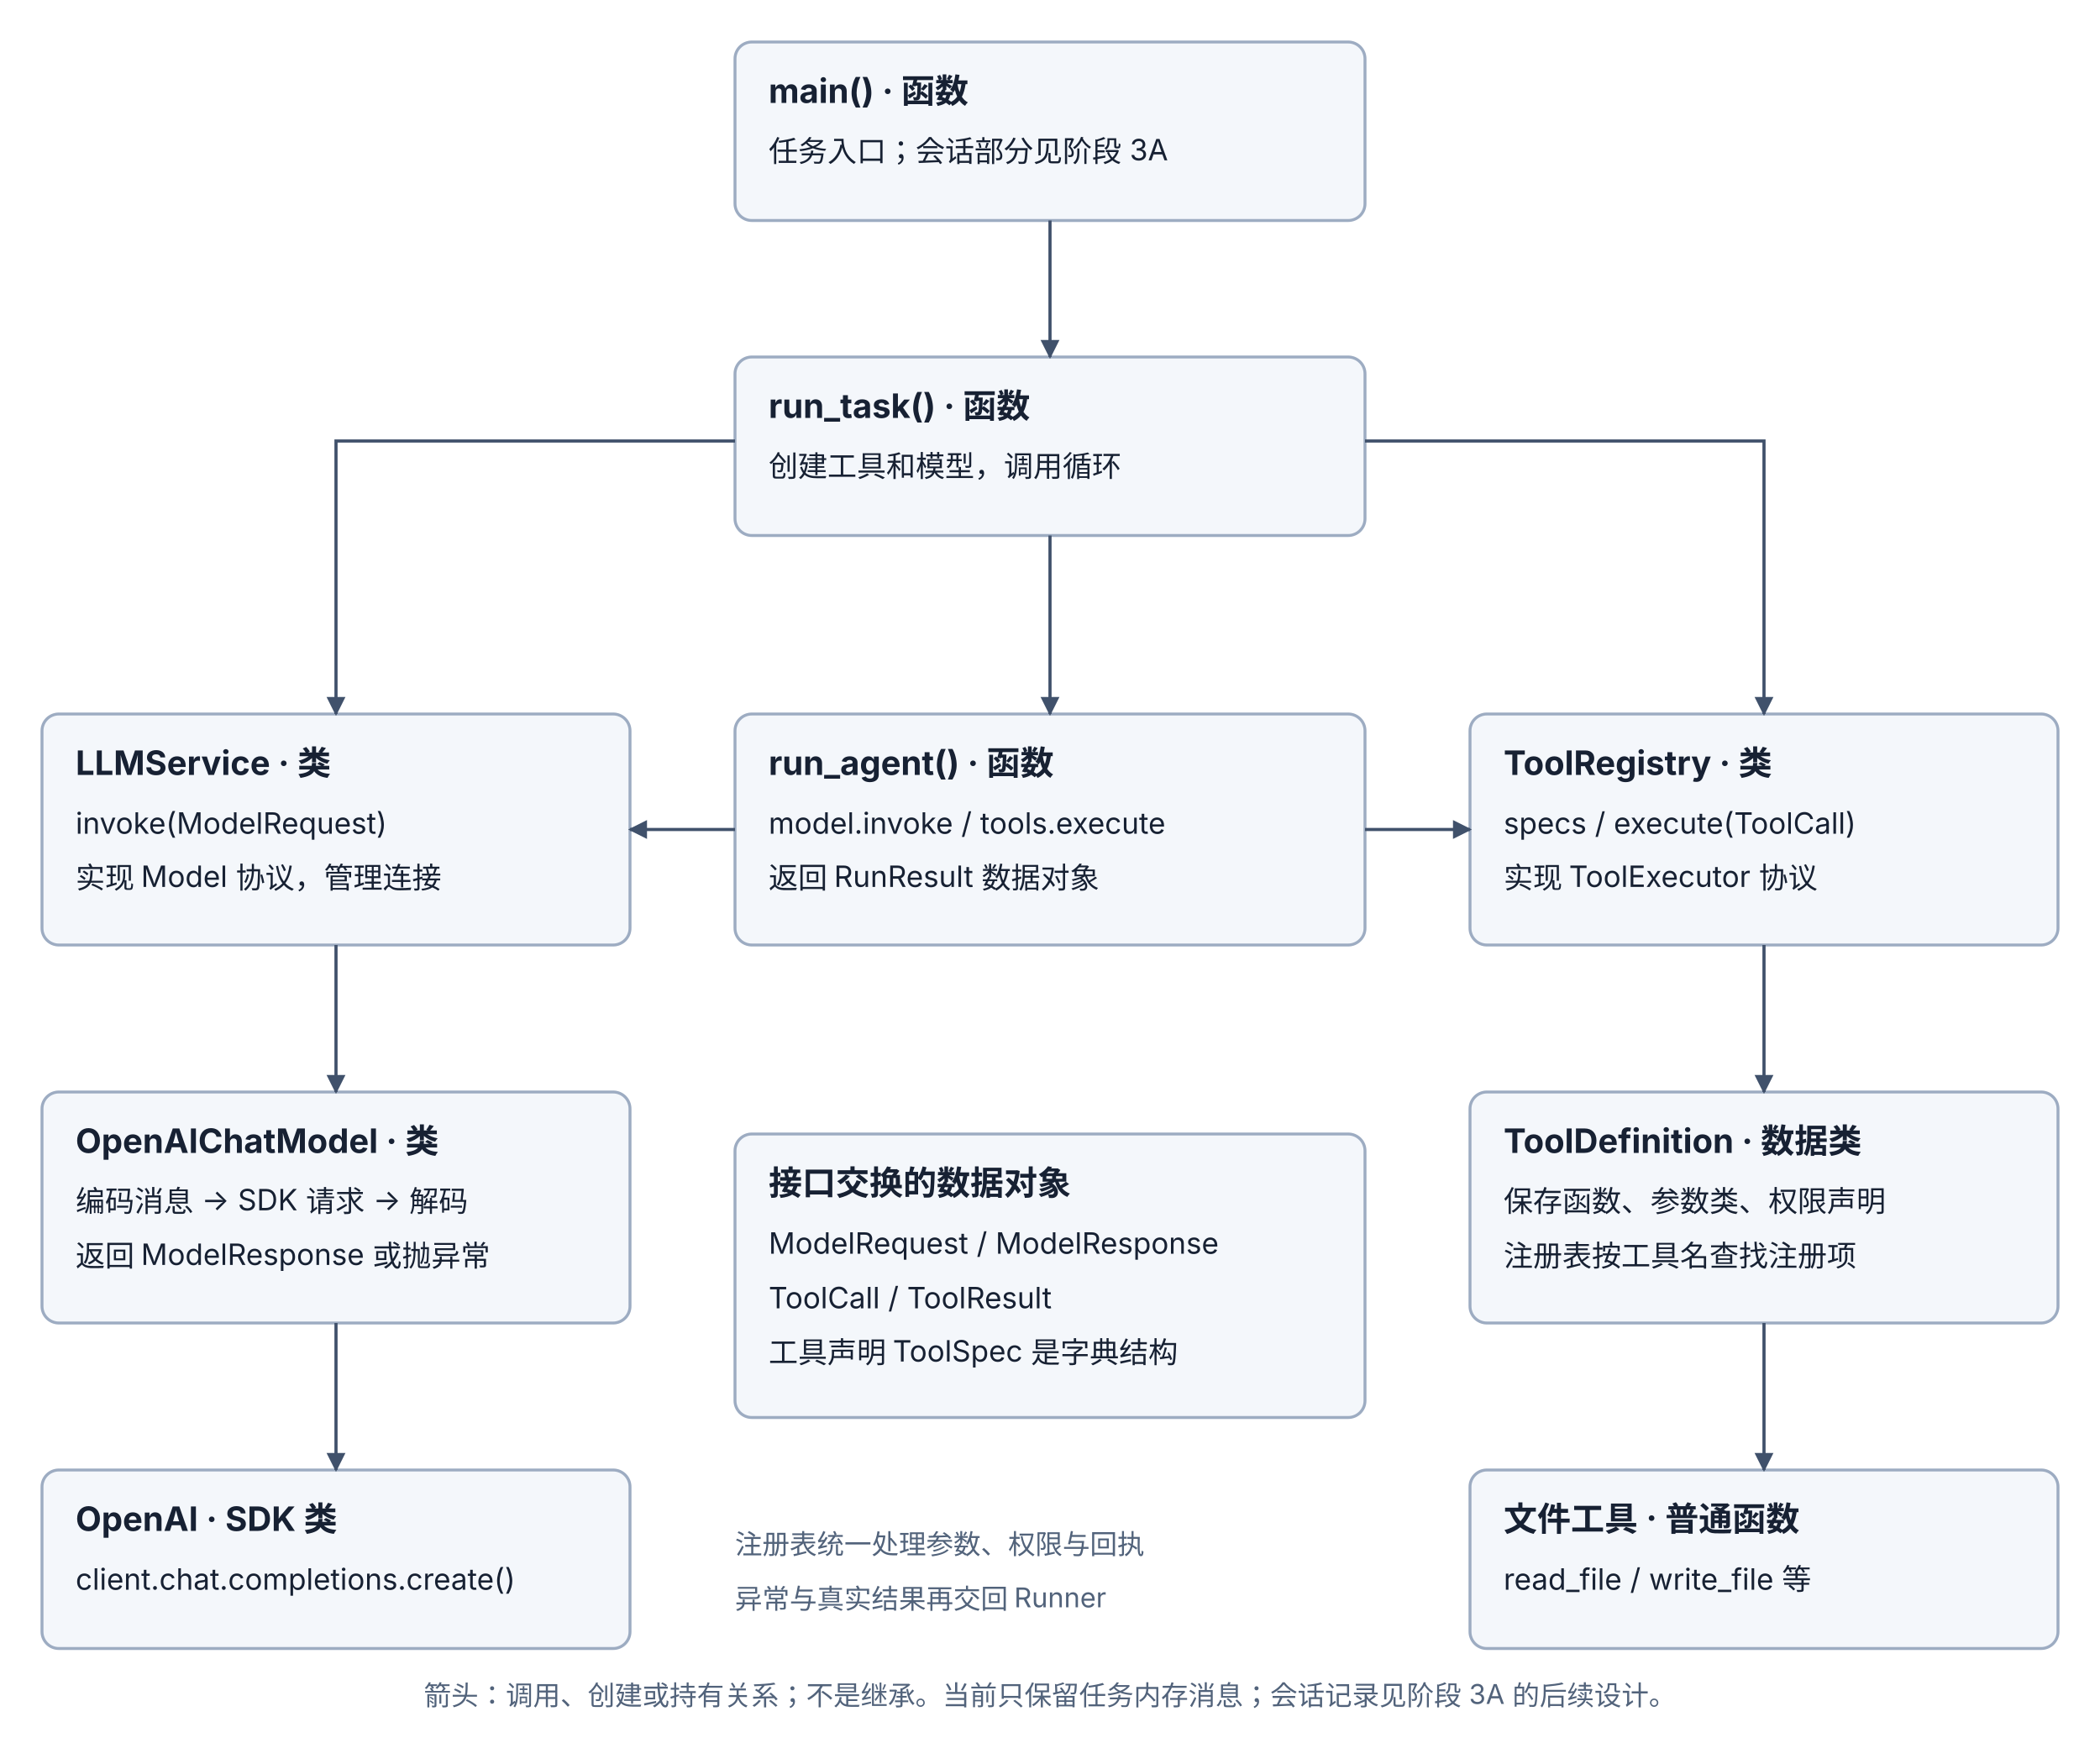
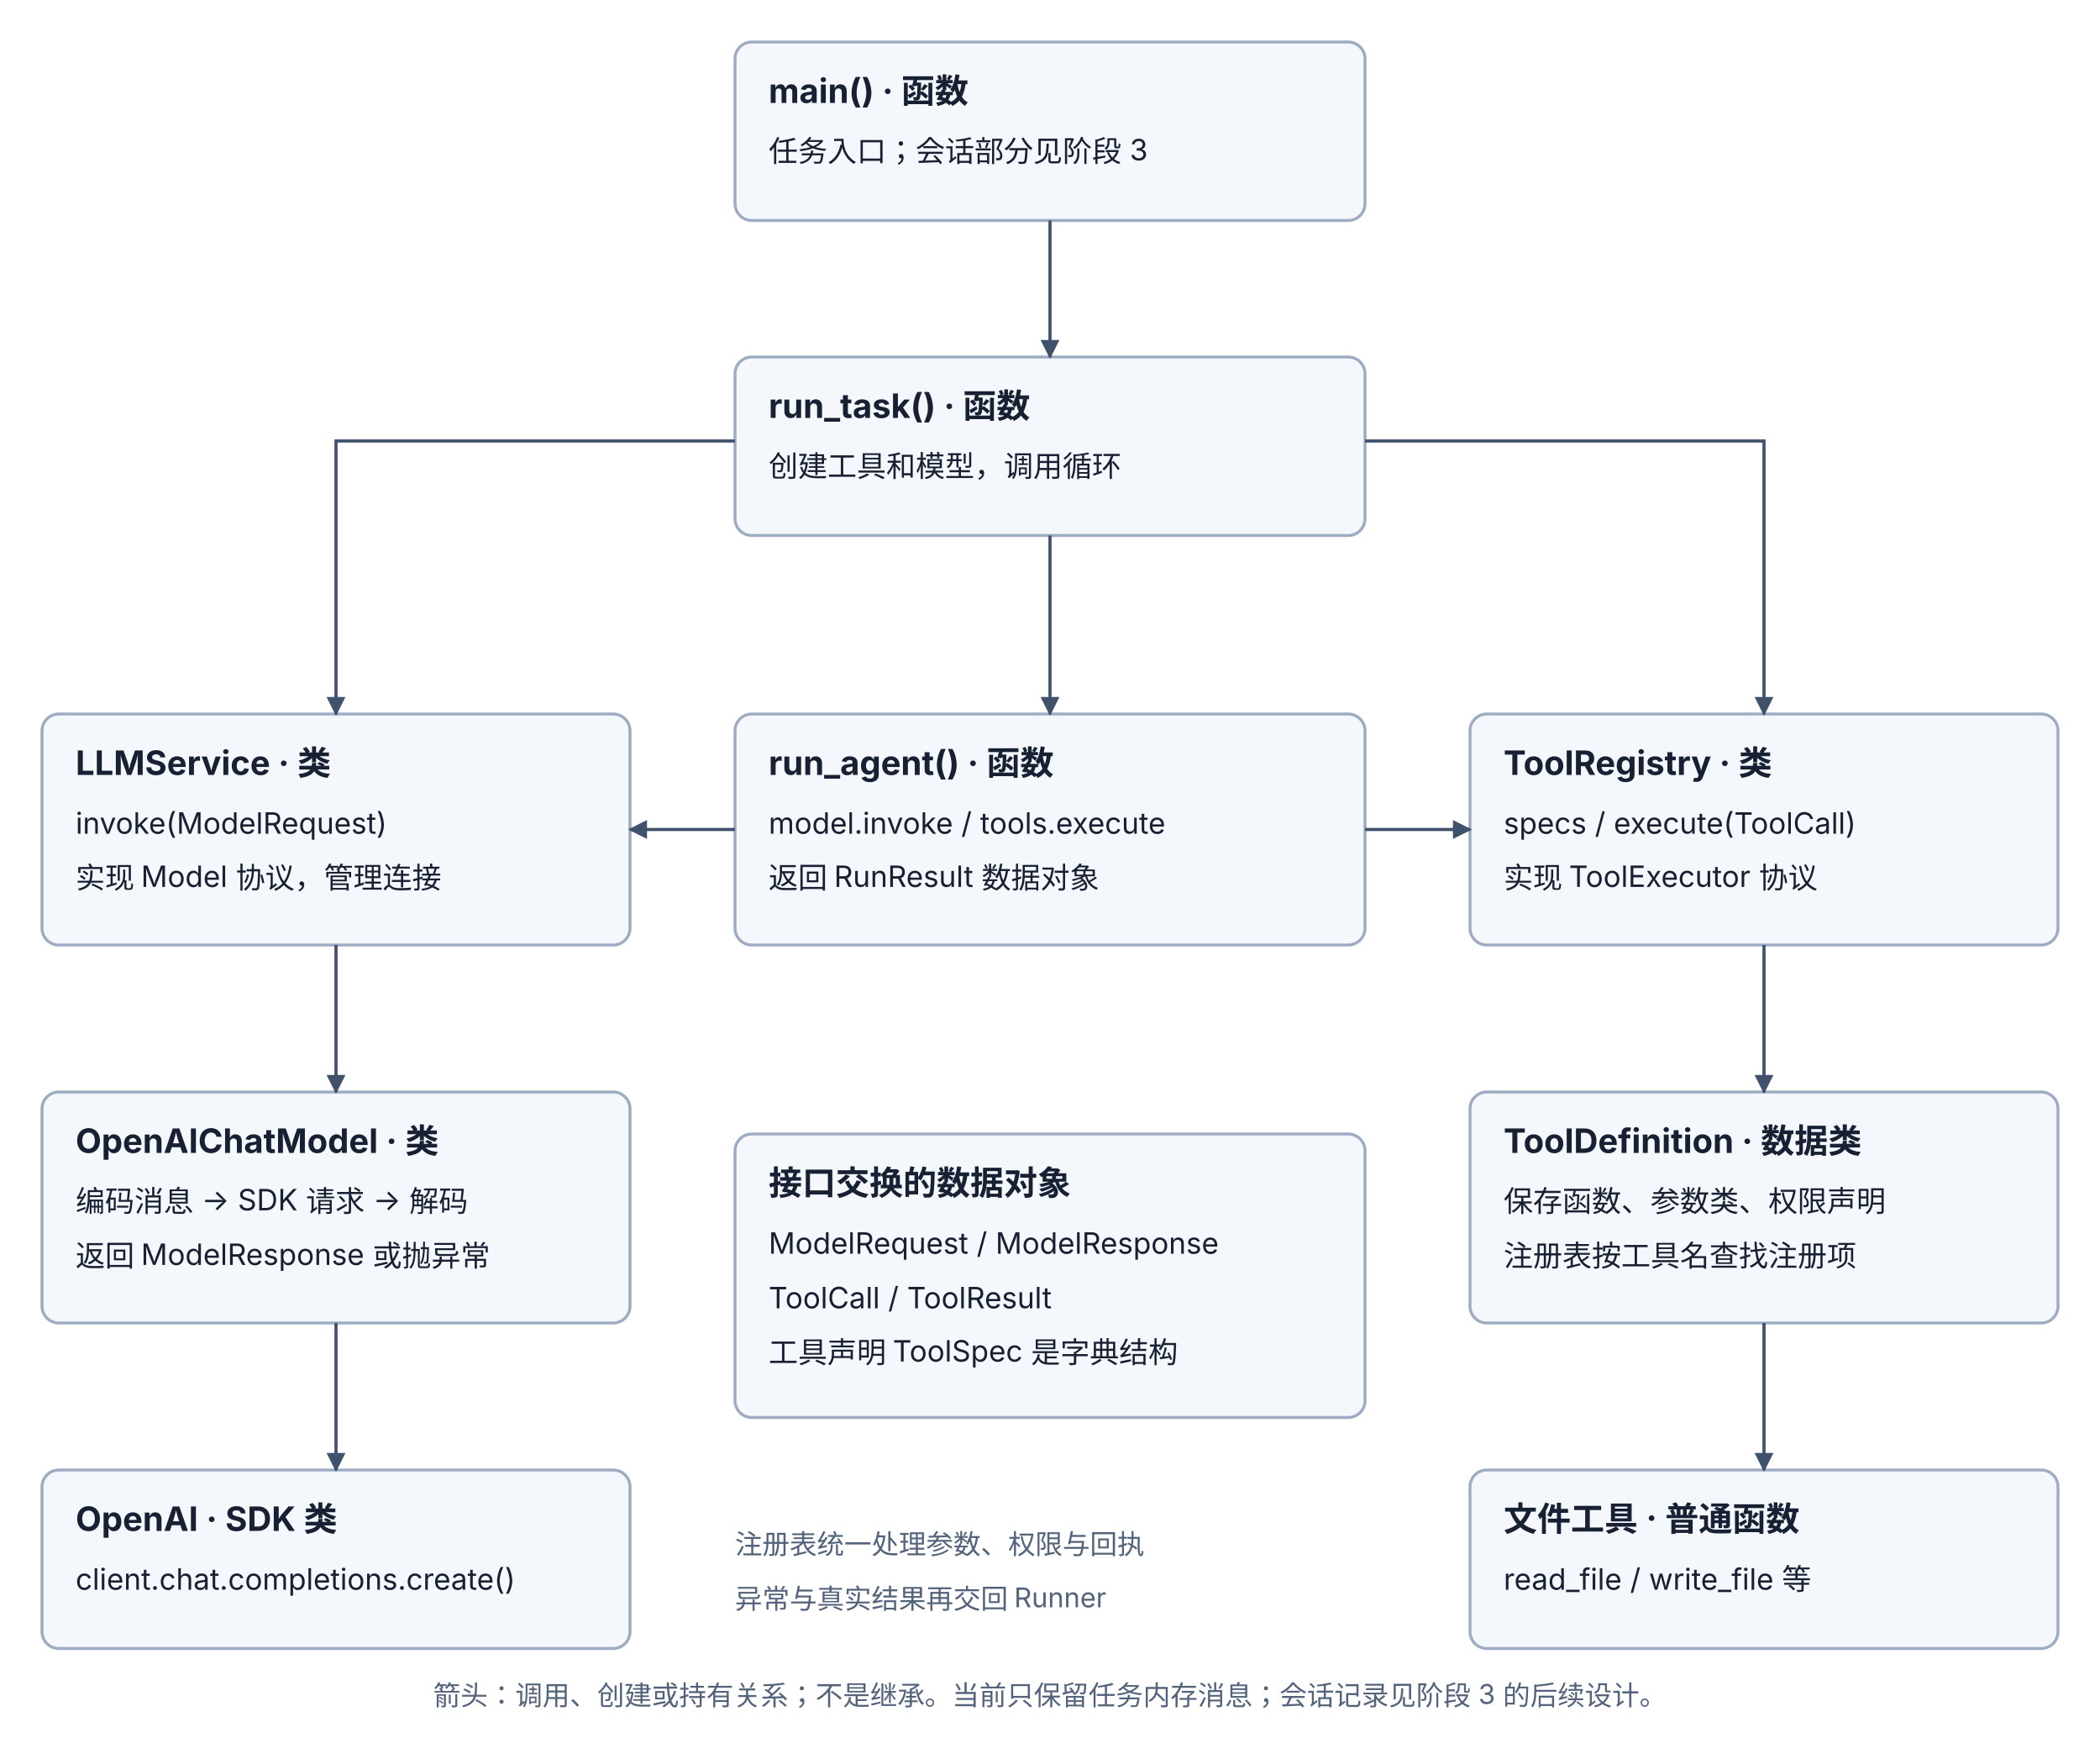
<svg xmlns="http://www.w3.org/2000/svg" viewBox="0 0 1000 830" role="img" aria-labelledby="title">
  <style>text{font-family:-apple-system,BlinkMacSystemFont,"Segoe UI","Microsoft YaHei",sans-serif;fill:#172133;font-size:14px}.box{fill:#f4f7fb;stroke:#9dacc2;stroke-width:1.4}.planned{fill:#fffaf0;stroke:#b28a43;stroke-dasharray:6 4}.head{font-size:16px;font-weight:650}.note{fill:#52637b;font-size:13px}.edge{fill:none;stroke:#40516b;stroke-width:1.5}.future{stroke:#9a722c;stroke-dasharray:6 4}</style>
  <defs>
    <marker id="arrow" viewBox="0 0 10 10" refX="9" refY="5" markerWidth="6" markerHeight="6" orient="auto">
      <path d="M0 0 L10 5 L0 10 Z" fill="#40516b" />
    </marker>
  </defs>
  <rect class="box" x="350" y="20" width="300" height="85" rx="8" />
  <text x="366" y="49" class="head">main() · 函数</text>
-   <text x="366" y="77" class="">任务入口；会话部分见阶段 3A</text>
+   <text x="366" y="77" class="">任务入口；会话部分见阶段 3</text>
  <rect class="box" x="350" y="170" width="300" height="85" rx="8" />
  <text x="366" y="199" class="head">run_task() · 函数</text>
  <text x="366" y="227" class="">创建工具和模型，调用循环</text>
  <rect class="box" x="350" y="340" width="300" height="110" rx="8" />
  <text x="366" y="369" class="head">run_agent() · 函数</text>
  <text x="366" y="397" class="">model.invoke / tools.execute</text>
  <text x="366" y="423" class="">返回 RunResult 数据对象</text>
  <rect class="box" x="20" y="340" width="280" height="110" rx="8" />
  <text x="36" y="369" class="head">LLMService · 类</text>
  <text x="36" y="397" class="">invoke(ModelRequest)</text>
  <text x="36" y="423" class="">实现 Model 协议，管理连接</text>
  <rect class="box" x="700" y="340" width="280" height="110" rx="8" />
  <text x="716" y="369" class="head">ToolRegistry · 类</text>
  <text x="716" y="397" class="">specs / execute(ToolCall)</text>
  <text x="716" y="423" class="">实现 ToolExecutor 协议</text>
  <rect class="box" x="20" y="520" width="280" height="110" rx="8" />
  <text x="36" y="549" class="head">OpenAIChatModel · 类</text>
  <text x="36" y="577" class="">编码消息 → SDK 请求 → 解码</text>
  <text x="36" y="603" class="">返回 ModelResponse 或抛异常</text>
  <rect class="box" x="700" y="520" width="280" height="110" rx="8" />
  <text x="716" y="549" class="head">ToolDefinition · 数据类</text>
  <text x="716" y="577" class="">保存函数、参数类、权限声明</text>
  <text x="716" y="603" class="">注册表按工具名查找注册项</text>
  <rect class="box" x="20" y="700" width="280" height="85" rx="8" />
  <text x="36" y="729" class="head">OpenAI · SDK 类</text>
  <text x="36" y="757" class="">client.chat.completions.create()</text>
  <rect class="box" x="700" y="700" width="280" height="85" rx="8" />
  <text x="716" y="729" class="head">文件工具 · 普通函数</text>
  <text x="716" y="757" class="">read_file / write_file 等</text>
  <rect class="box" x="350" y="540" width="300" height="135" rx="8" />
  <text x="366" y="569" class="head">接口交换的数据对象</text>
  <text x="366" y="597" class="">ModelRequest / ModelResponse</text>
  <text x="366" y="623" class="">ToolCall / ToolResult</text>
  <text x="366" y="649" class="">工具声明 ToolSpec 是字典结构</text>
  <path class="edge" d="M500 105 V170" marker-end="url(#arrow)" />
  <path class="edge" d="M500 255 V340" marker-end="url(#arrow)" />
  <path class="edge" d="M350 210 H160 V340" marker-end="url(#arrow)" />
  <path class="edge" d="M650 210 H840 V340" marker-end="url(#arrow)" />
  <path class="edge" d="M350 395 H300" marker-end="url(#arrow)" />
  <path class="edge" d="M650 395 H700" marker-end="url(#arrow)" />
  <path class="edge" d="M160 450 V520" marker-end="url(#arrow)" />
  <path class="edge" d="M160 630 V700" marker-end="url(#arrow)" />
  <path class="edge" d="M840 450 V520" marker-end="url(#arrow)" />
  <path class="edge" d="M840 630 V700" marker-end="url(#arrow)" />
  <text x="350" y="740" class="note">注册表统一处理参数、权限与回执</text>
  <text x="350" y="766" class="note">异常与真实结果再交回 Runner</text>
-   <text x="500" y="812" class="note" text-anchor="middle">箭头：调用、创建或持有关系；不是继承。当前只保留任务内存消息；会话记录见阶段 3A 的后续设计。</text>
+   <text x="500" y="812" class="note" text-anchor="middle">箭头：调用、创建或持有关系；不是继承。当前只保留任务内存消息；会话记录见阶段 3 的后续设计。</text>
</svg>
